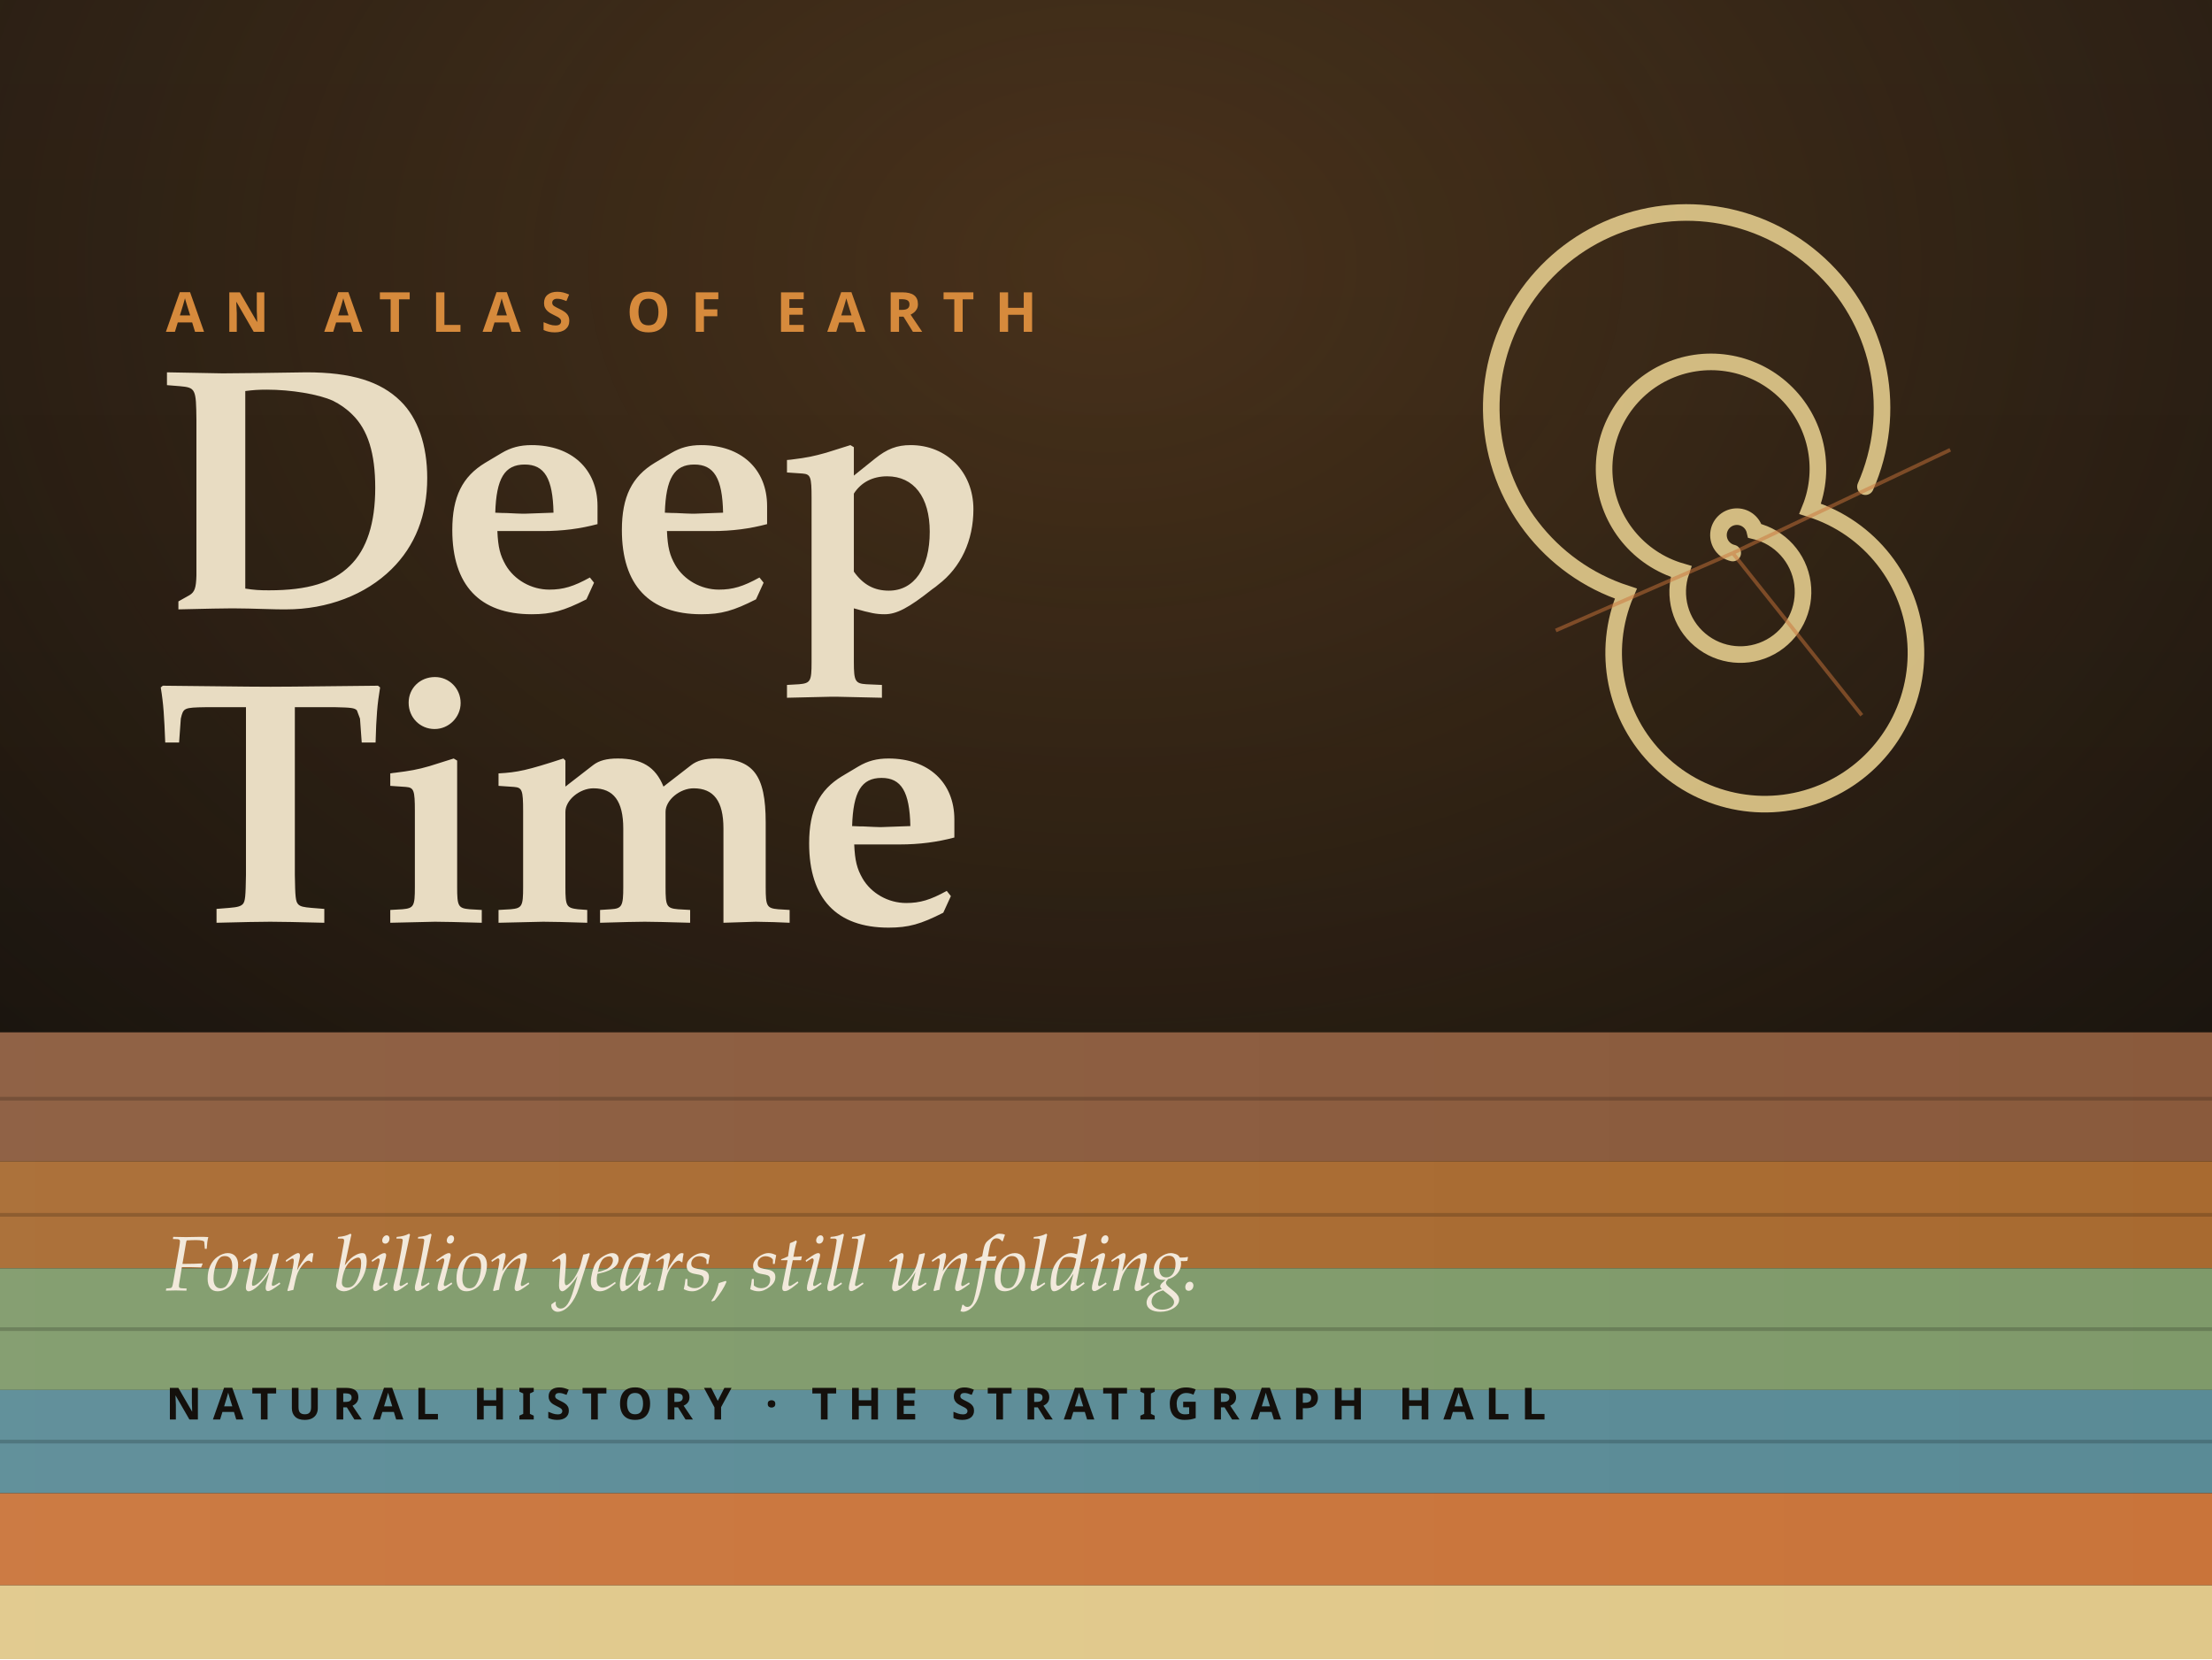
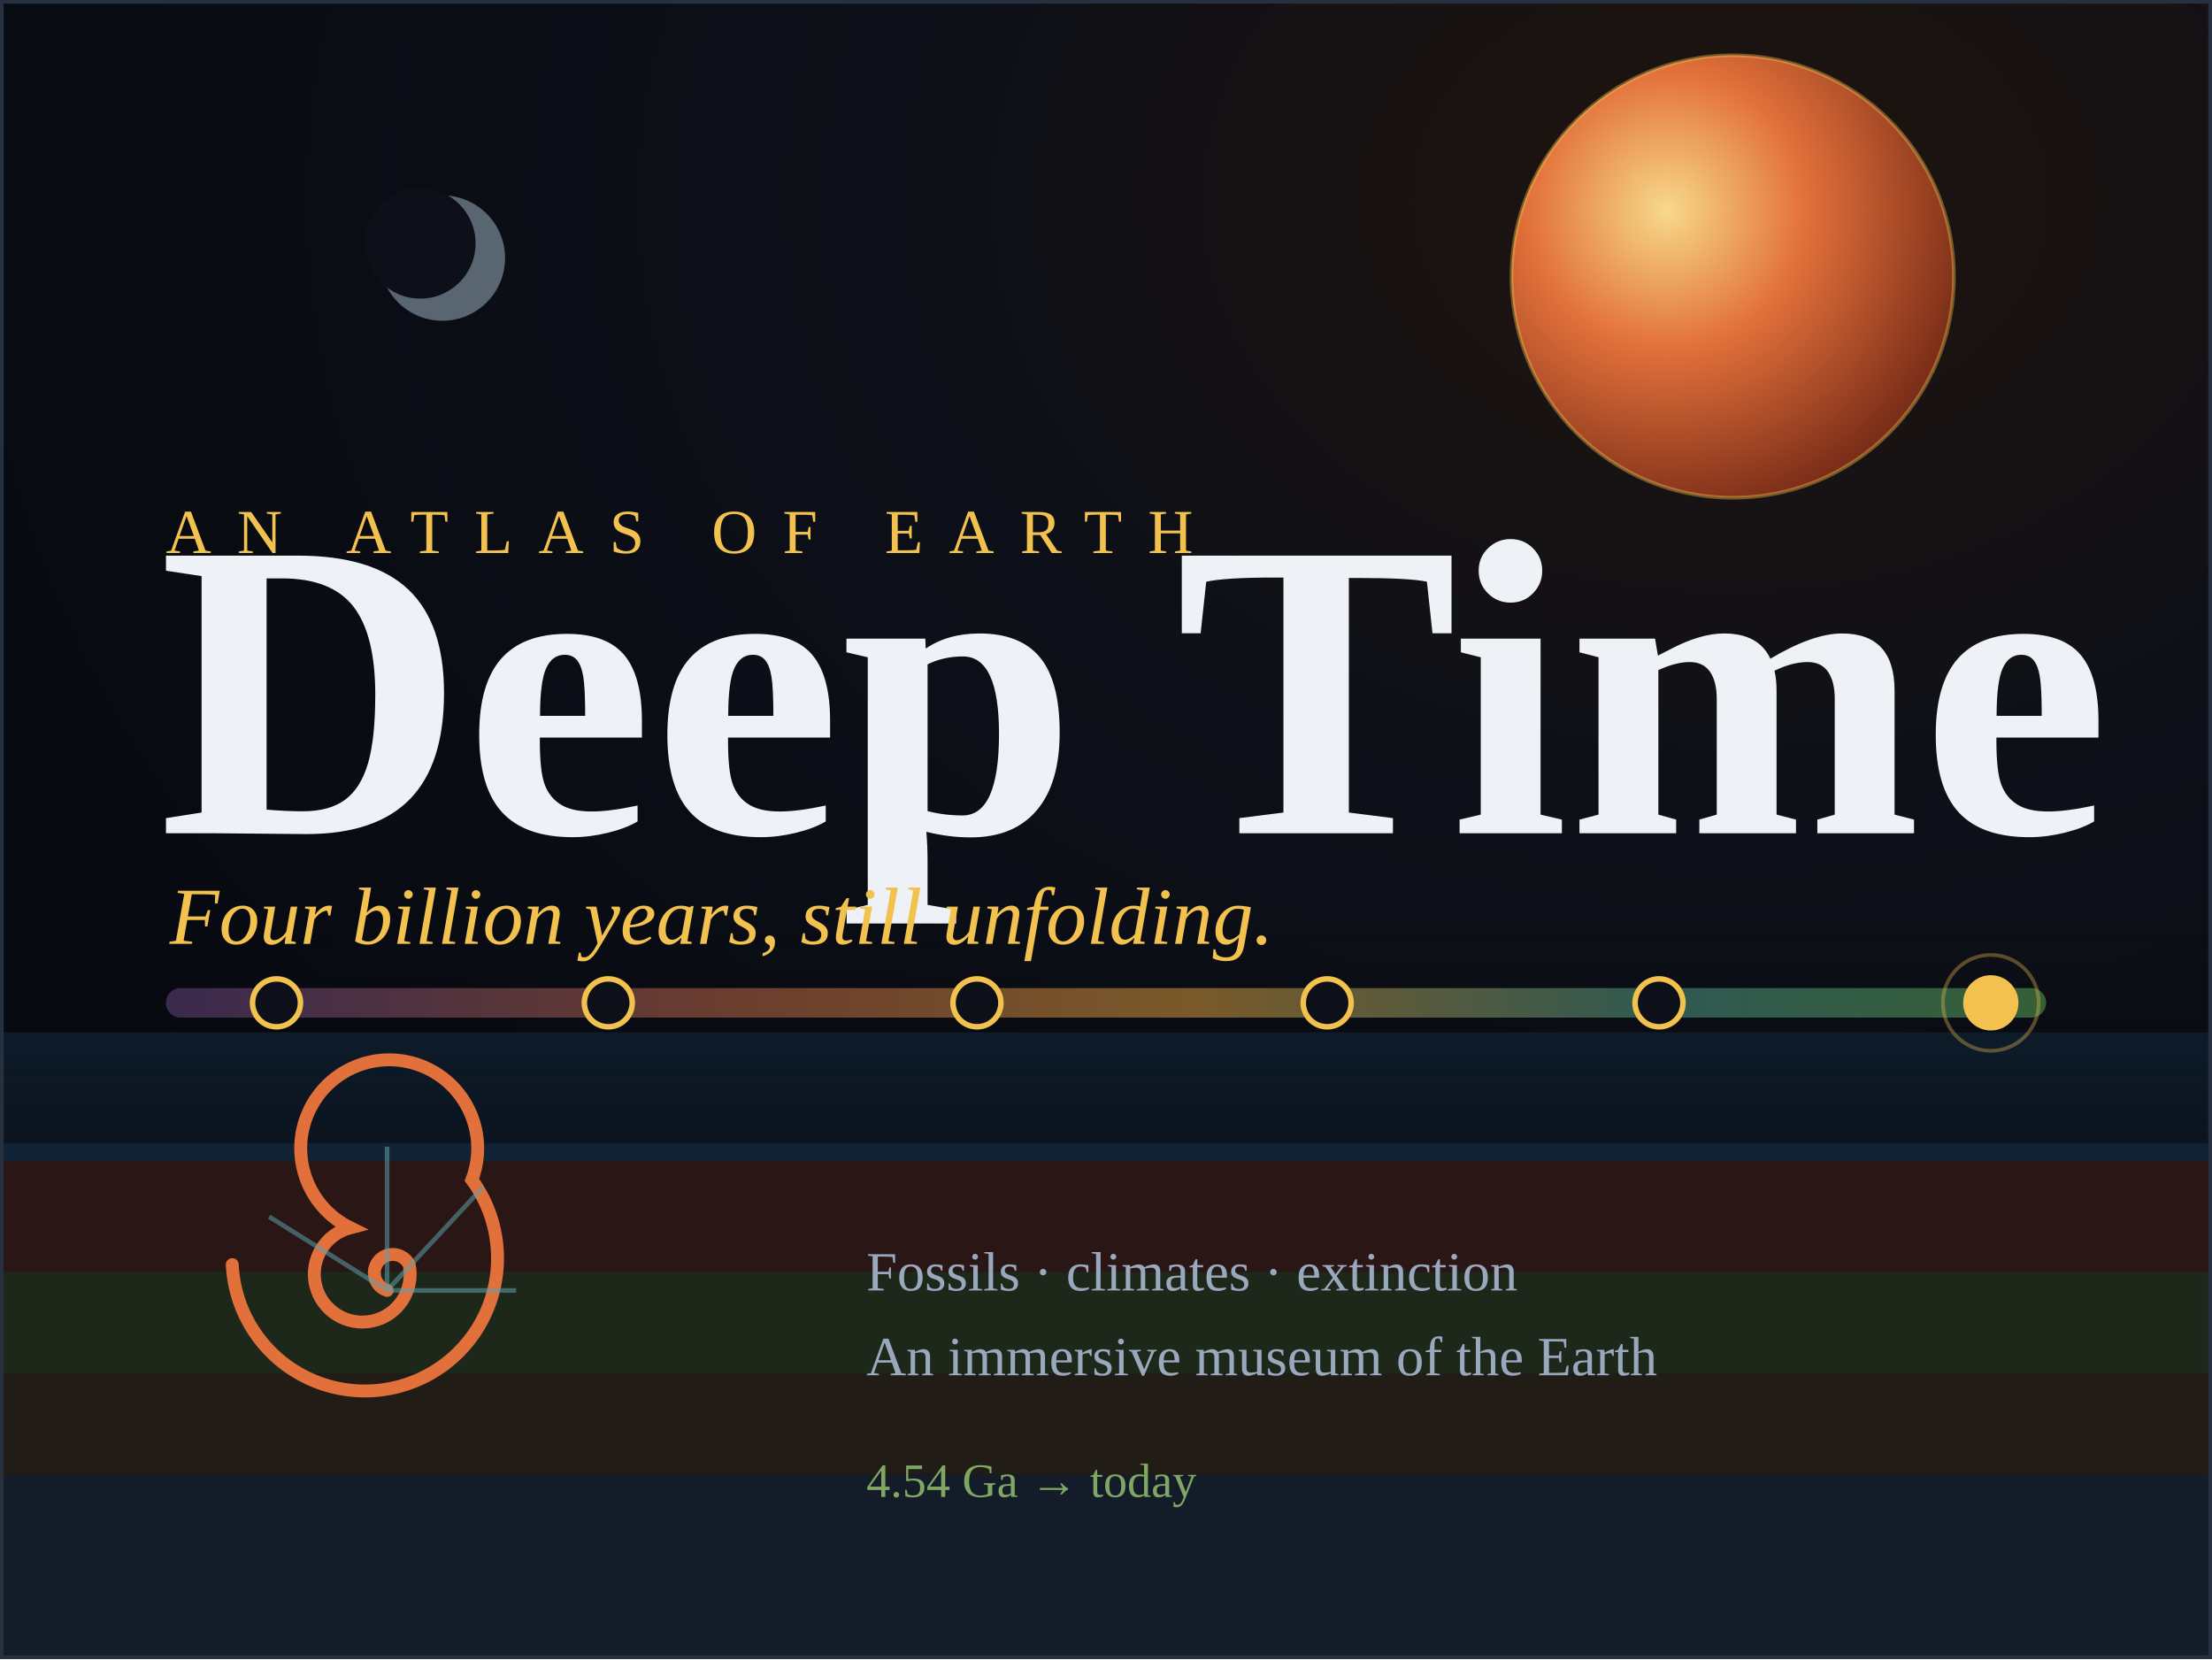
- <svg xmlns="http://www.w3.org/2000/svg" viewBox="0 0 1200 900" width="1200" height="900" role="img" aria-label="Deep Time — four billion years, still unfolding.">
+ <svg xmlns="http://www.w3.org/2000/svg" viewBox="0 0 1200 900" width="1200" height="900" role="img" aria-label="Deep Time — a museum of the Earth. Four billion years, still unfolding.">
  <defs>
-     <linearGradient id="sky" x1="0" y1="0" x2="0" y2="1">
-       <stop offset="0" stop-color="#221a12" />
-       <stop offset="1" stop-color="#14100c" />
+     <radialGradient id="sky" cx="78%" cy="12%" r="90%">
+       <stop offset="0" stop-color="#20140e" />
+       <stop offset="42%" stop-color="#0d1018" />
+       <stop offset="100%" stop-color="#070910" />
+     </radialGradient>
+     <radialGradient id="sun" cx="35%" cy="35%" r="70%">
+       <stop offset="0" stop-color="#f7d98a" />
+       <stop offset="45%" stop-color="#e2703a" />
+       <stop offset="100%" stop-color="#7a2d18" />
+     </radialGradient>
+     <linearGradient id="band" x1="0" y1="0" x2="1" y2="0">
+       <stop offset="0" stop-color="#3b2a4d" />
+       <stop offset="30%" stop-color="#6b3d2e" />
+       <stop offset="55%" stop-color="#7a5a2a" />
+       <stop offset="80%" stop-color="#2f5a52" />
+       <stop offset="100%" stop-color="#365f36" />
    </linearGradient>
-     <radialGradient id="glow" cx="0.5" cy="0.16" r="0.7">
-       <stop offset="0" stop-color="#d68a3c" stop-opacity="0.22" />
-       <stop offset="1" stop-color="#d68a3c" stop-opacity="0" />
-     </radialGradient>
-     <linearGradient id="strataFade" x1="0" y1="0" x2="1" y2="0">
-       <stop offset="0" stop-color="#ffffff" stop-opacity="0.05" />
-       <stop offset="1" stop-color="#ffffff" stop-opacity="0" />
+     <linearGradient id="fade" x1="0" y1="0" x2="0" y2="1">
+       <stop offset="0" stop-color="#070910" stop-opacity="0" />
+       <stop offset="1" stop-color="#070910" stop-opacity=".55" />
    </linearGradient>
  </defs>
  <rect width="1200" height="900" fill="url(#sky)" />
-   <rect width="1200" height="900" fill="url(#glow)" />
+   <circle cx="940" cy="150" r="120" fill="url(#sun)" />
+   <circle cx="940" cy="150" r="120" fill="none" stroke="#f2c14e" stroke-width="2" opacity=".4" />
+   <circle cx="240" cy="140" r="34" fill="#5a6572" />
+   <circle cx="228" cy="132" r="30" fill="#0d1018" />
  <g>
-     <rect x="0" y="560" width="1200" height="70" fill="#8a5a3c" />
-     <rect x="0" y="630" width="1200" height="58" fill="#a86a30" />
-     <rect x="0" y="688" width="1200" height="66" fill="#7f9a6a" />
-     <rect x="0" y="754" width="1200" height="56" fill="#5a8b96" />
-     <rect x="0" y="810" width="1200" height="50" fill="#c9743a" />
-     <rect x="0" y="860" width="1200" height="40" fill="#e0c88a" />
-     <rect x="0" y="560" width="1200" height="340" fill="url(#strataFade)" />
-     <g stroke="#000000" stroke-opacity="0.18" stroke-width="2">
-       <line x1="0" y1="596" x2="1200" y2="596" />
-       <line x1="0" y1="659" x2="1200" y2="659" />
-       <line x1="0" y1="721" x2="1200" y2="721" />
-       <line x1="0" y1="782" x2="1200" y2="782" />
-     </g>
+     <rect x="0" y="560" width="1200" height="340" fill="#0f131c" />
+     <rect x="0" y="560" width="1200" height="70" fill="#12324a" opacity=".5" />
+     <rect x="0" y="630" width="1200" height="60" fill="#3a1810" opacity=".6" />
+     <rect x="0" y="690" width="1200" height="55" fill="#24301a" opacity=".7" />
+     <rect x="0" y="745" width="1200" height="55" fill="#2a1f14" opacity=".7" />
+     <rect x="0" y="800" width="1200" height="100" fill="#141c2a" />
  </g>
-   <g transform="translate(940 300)" fill="none" stroke="#e0c88a" stroke-width="9" stroke-linecap="round" opacity="0.92">
-     <path d="M0 0 a10 10 0 1 1 12 -12 a34 34 0 1 1 -40 22 a58 58 0 1 1 70 -34 a82 82 0 1 1 -100 46 a106 106 0 1 1 130 -58" />
+   <rect x="0" y="500" width="1200" height="120" fill="url(#fade)" />
+   <rect x="90" y="536" width="1020" height="16" rx="8" fill="url(#band)" />
+   <g fill="#0d1018" stroke="#f2c14e" stroke-width="3">
+     <circle cx="150" cy="544" r="13" />
+     <circle cx="330" cy="544" r="13" />
+     <circle cx="530" cy="544" r="13" />
+     <circle cx="720" cy="544" r="13" />
+     <circle cx="900" cy="544" r="13" />
  </g>
-   <g transform="translate(940 300)" stroke="#c9743a" stroke-width="2" opacity="0.5">
-     <line x1="0" y1="0" x2="118" y2="-56" />
-     <line x1="0" y1="0" x2="70" y2="88" />
-     <line x1="0" y1="0" x2="-96" y2="42" />
+   <circle cx="1080" cy="544" r="15" fill="#f2c14e" />
+   <circle cx="1080" cy="544" r="26" fill="none" stroke="#f2c14e" stroke-width="2" opacity=".35" />
+   <g transform="translate(210 700)" fill="none" stroke="#e2703a" stroke-width="7" stroke-linecap="round">
+     <path d="M0 0 A10 10 0 1 1 12 -14 A26 26 0 1 1 -20 -34 A48 48 0 1 1 46 -60 A72 72 0 1 1 -84 -14" />
  </g>
-   <text x="90" y="180" font-family="'Avenir Next', 'Segoe UI', system-ui, sans-serif" font-size="30" letter-spacing="11" fill="#d68a3c" font-weight="600">AN ATLAS OF EARTH</text>
-   <text x="84" y="330" font-family="'Iowan Old Style', Palatino, Georgia, serif" font-size="188" fill="#e8dcc2" font-weight="600" letter-spacing="-2">Deep</text>
-   <text x="84" y="500" font-family="'Iowan Old Style', Palatino, Georgia, serif" font-size="188" fill="#e8dcc2" font-weight="600" letter-spacing="-2">Time</text>
-   <text x="90" y="700" font-family="'Iowan Old Style', Palatino, Georgia, serif" font-size="42" fill="#f2e9db" font-style="italic">Four billion years, still unfolding.</text>
-   <text x="90" y="770" font-family="'Avenir Next', 'Segoe UI', system-ui, sans-serif" font-size="24" letter-spacing="6" fill="#14100c" font-weight="600">NATURAL HISTORY · THE STRATIGRAPH HALL</text>
+   <g transform="translate(210 700)" stroke="#5f9ea9" stroke-width="2.5" opacity=".55">
+     <line x1="0" y1="0" x2="70" y2="0" />
+     <line x1="0" y1="0" x2="0" y2="-78" />
+     <line x1="0" y1="0" x2="-64" y2="-40" />
+     <line x1="0" y1="0" x2="52" y2="-56" />
+   </g>
+   <text x="90" y="300" font-family="Georgia,'Times New Roman',serif" font-size="34" letter-spacing="14" fill="#f2c14e">AN ATLAS OF EARTH</text>
+   <text x="86" y="452" font-family="Georgia,'Times New Roman',serif" font-weight="700" font-size="230" fill="#eef2f7">Deep Time</text>
+   <text x="92" y="512" font-family="Georgia,'Times New Roman',serif" font-style="italic" font-size="44" fill="#f2c14e">Four billion years, still unfolding.</text>
+   <text x="470" y="700" font-family="Georgia,'Times New Roman',serif" font-size="30" fill="#9aa8bd">Fossils · climates · extinction</text>
+   <text x="470" y="746" font-family="Georgia,'Times New Roman',serif" font-size="30" fill="#9aa8bd">An immersive museum of the Earth</text>
+   <g font-family="Georgia,'Times New Roman',serif" fill="#7fa663">
+     <text x="470" y="812" font-size="26">4.54 Ga  →  today</text>
+   </g>
+   <rect x="1" y="1" width="1198" height="898" fill="none" stroke="#27303f" stroke-width="2" />
</svg>
